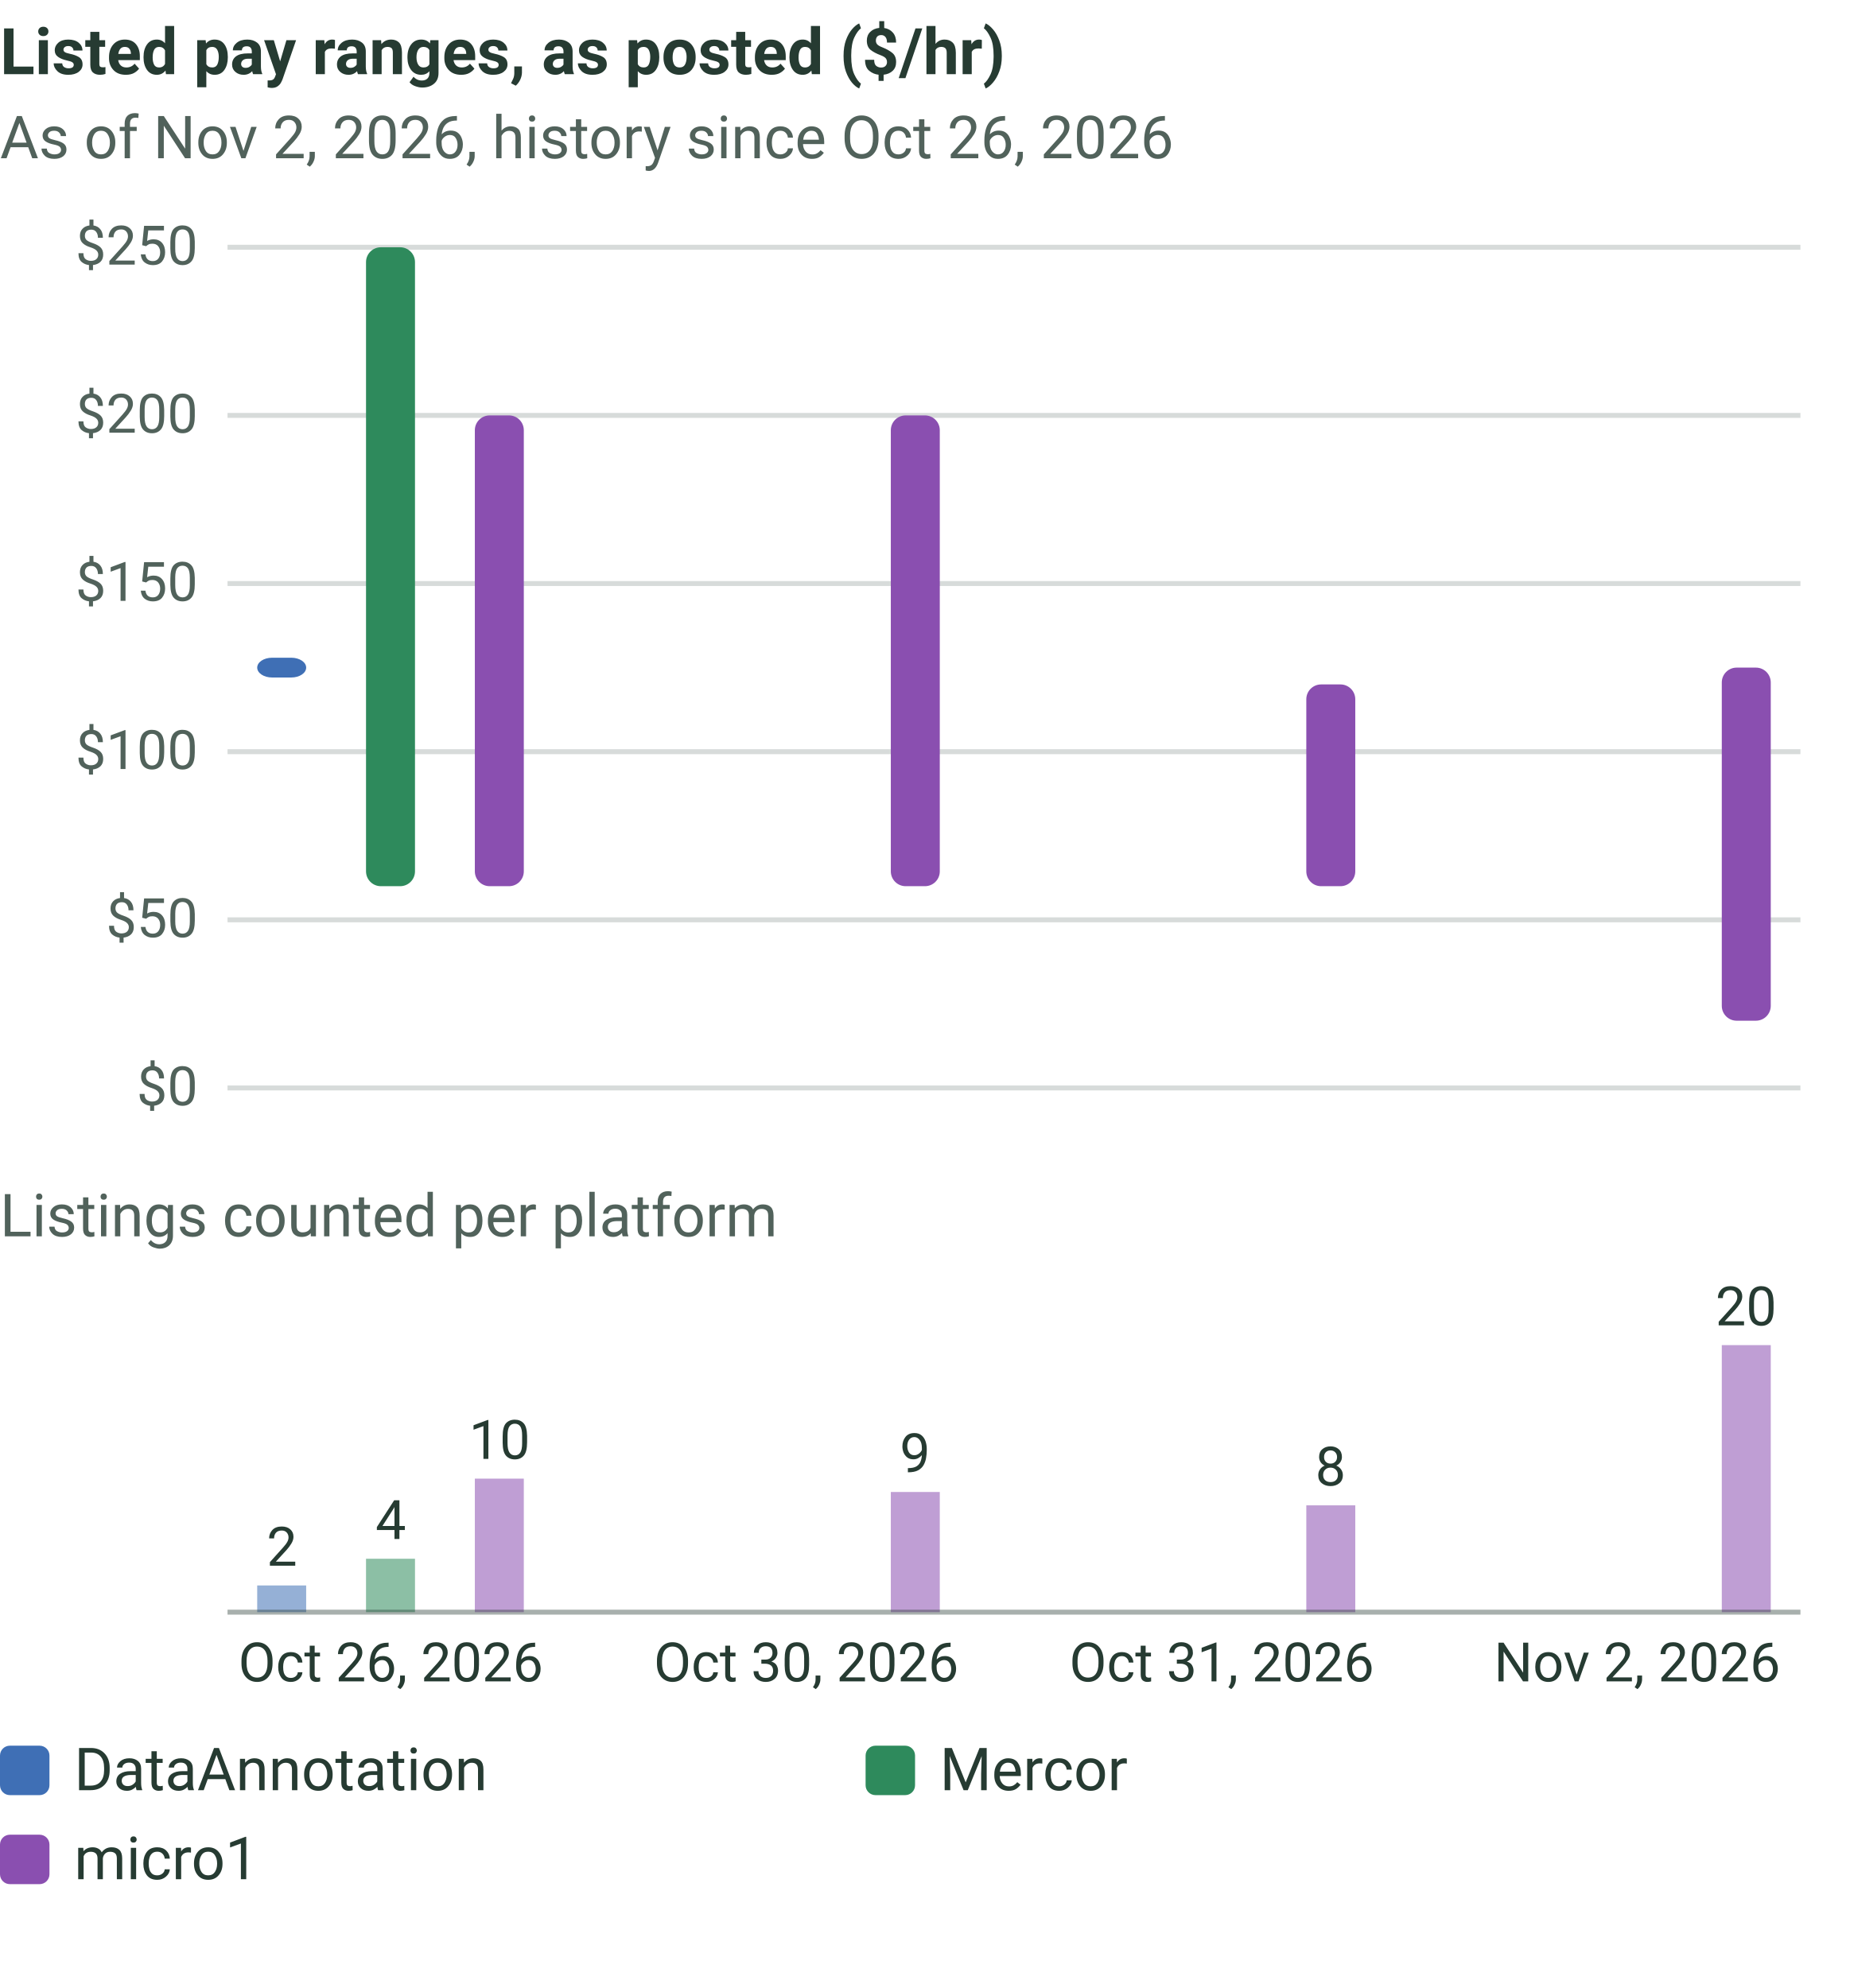
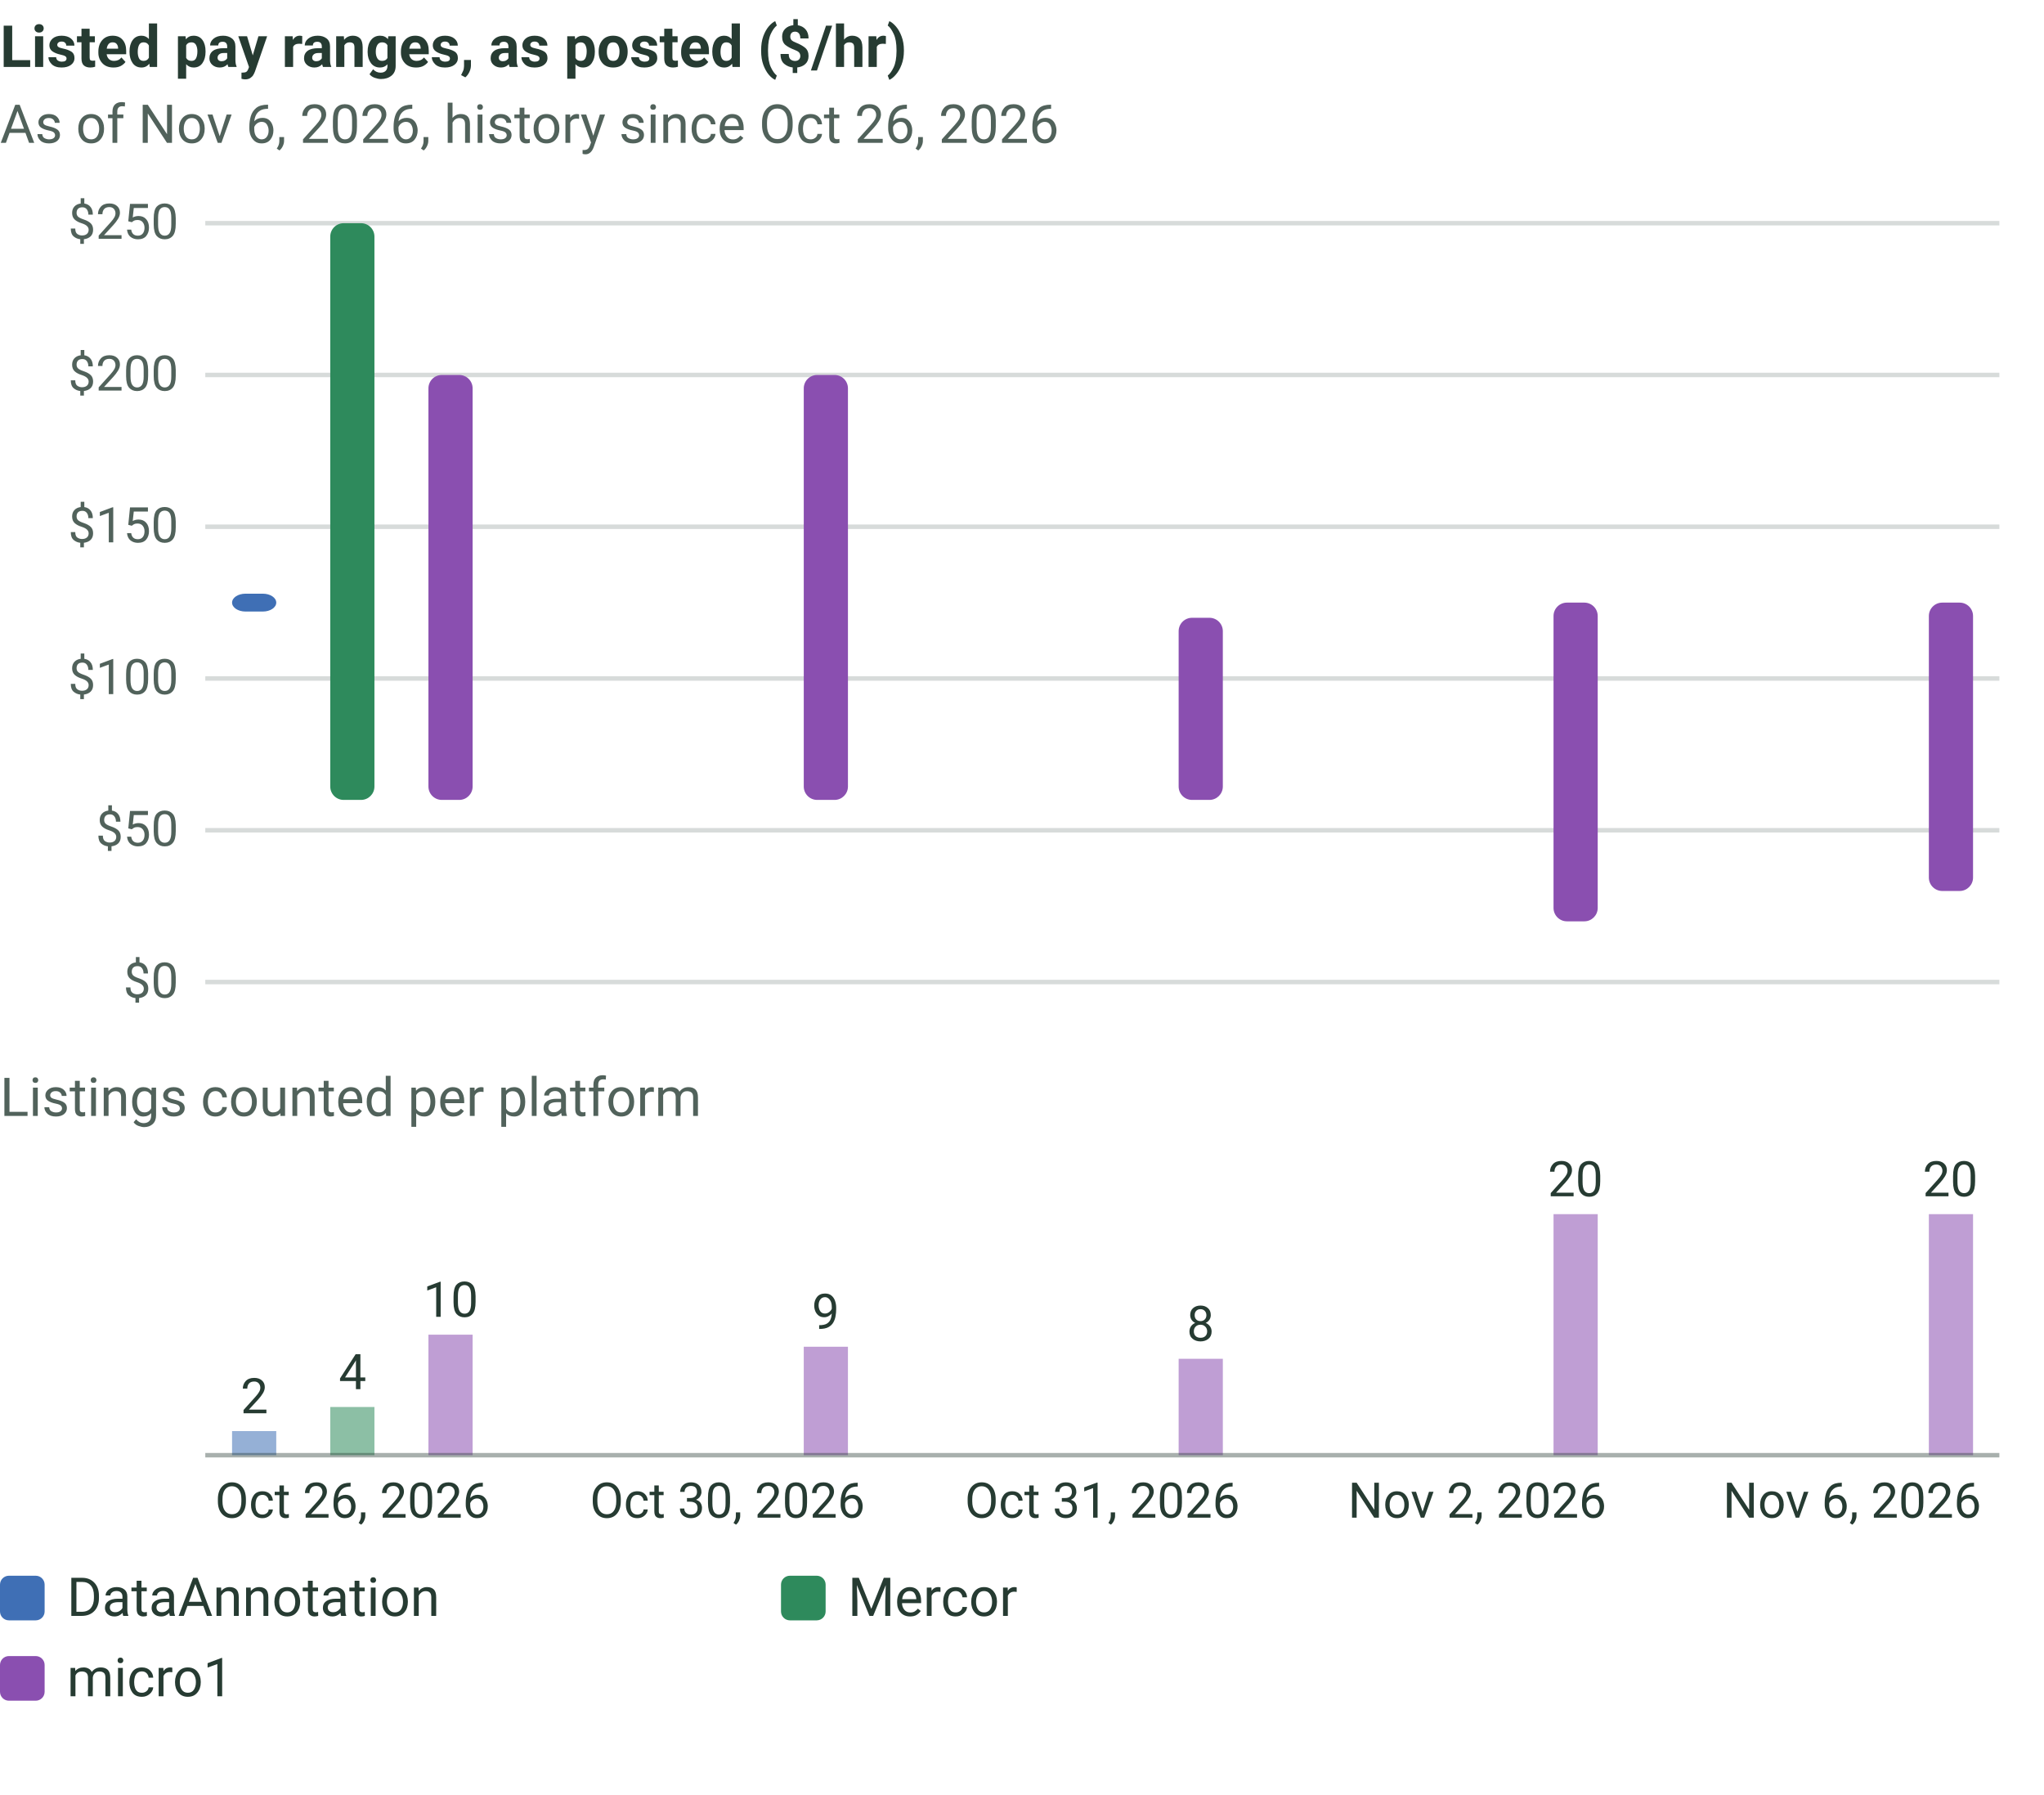
- <svg xmlns="http://www.w3.org/2000/svg" class="pt-chart-svg" viewBox="0 0 374 402" width="100%" role="img" aria-labelledby="ptc-medicine-and-health-title ptc-medicine-and-health-desc" preserveAspectRatio="xMinYMin meet" font-family="system-ui, -apple-system, Segoe UI, Roboto, sans-serif" font-size="12" style="max-width:374px;height:auto;color:#263b32;background:#fffdf6">
+ <svg xmlns="http://www.w3.org/2000/svg" class="pt-chart-svg" viewBox="0 0 458 402" width="100%" role="img" aria-labelledby="ptc-medicine-and-health-title ptc-medicine-and-health-desc" preserveAspectRatio="xMinYMin meet" font-family="system-ui, -apple-system, Segoe UI, Roboto, sans-serif" font-size="12" style="max-width:458px;height:auto;color:#263b32;background:#fffdf6">
  <text x="0" y="15" font-weight="700" font-size="13" fill="currentColor">Listed pay ranges, as posted ($/hr)</text>
-   <text x="0" y="32" font-size="12" fill="currentColor" opacity=".8">As of Nov 2, 2026, history since Oct 26, 2026</text>
-   <line x1="46" x2="364" y1="220.0" y2="220.0" stroke="currentColor" stroke-opacity=".18" />
+   <text x="0" y="32" font-size="12" fill="currentColor" opacity=".8">As of Nov 6, 2026, history since Oct 26, 2026</text>
+   <line x1="46" x2="448" y1="220.0" y2="220.0" stroke="currentColor" stroke-opacity=".18" />
  <text x="40" y="223.5" text-anchor="end" font-size="11" fill="currentColor" opacity=".8">$0</text>
-   <line x1="46" x2="364" y1="186.0" y2="186.0" stroke="currentColor" stroke-opacity=".18" />
+   <line x1="46" x2="448" y1="186.0" y2="186.0" stroke="currentColor" stroke-opacity=".18" />
  <text x="40" y="189.5" text-anchor="end" font-size="11" fill="currentColor" opacity=".8">$50</text>
-   <line x1="46" x2="364" y1="152.0" y2="152.0" stroke="currentColor" stroke-opacity=".18" />
+   <line x1="46" x2="448" y1="152.0" y2="152.0" stroke="currentColor" stroke-opacity=".18" />
  <text x="40" y="155.5" text-anchor="end" font-size="11" fill="currentColor" opacity=".8">$100</text>
-   <line x1="46" x2="364" y1="118.0" y2="118.0" stroke="currentColor" stroke-opacity=".18" />
+   <line x1="46" x2="448" y1="118.0" y2="118.0" stroke="currentColor" stroke-opacity=".18" />
  <text x="40" y="121.5" text-anchor="end" font-size="11" fill="currentColor" opacity=".8">$150</text>
-   <line x1="46" x2="364" y1="84.0" y2="84.0" stroke="currentColor" stroke-opacity=".18" />
+   <line x1="46" x2="448" y1="84.0" y2="84.0" stroke="currentColor" stroke-opacity=".18" />
  <text x="40" y="87.5" text-anchor="end" font-size="11" fill="currentColor" opacity=".8">$200</text>
-   <line x1="46" x2="364" y1="50.0" y2="50.0" stroke="currentColor" stroke-opacity=".18" />
+   <line x1="46" x2="448" y1="50.0" y2="50.0" stroke="currentColor" stroke-opacity=".18" />
  <text x="40" y="53.5" text-anchor="end" font-size="11" fill="currentColor" opacity=".8">$250</text>
  <rect x="52.0" y="133.0" width="9.9" height="4.0" rx="3" fill="#3f6fb5" />
  <rect x="52.0" y="320.6" width="9.9" height="5.4" fill="#3f6fb5" fill-opacity=".55" />
  <text x="57.0" y="316.6" text-anchor="middle" font-size="11" fill="currentColor">2</text>
  <rect x="74.0" y="50.0" width="9.9" height="129.2" rx="3" fill="#2e8a5c" />
  <rect x="74.0" y="315.2" width="9.9" height="10.8" fill="#2e8a5c" fill-opacity=".55" />
  <text x="79.0" y="311.2" text-anchor="middle" font-size="11" fill="currentColor">4</text>
  <rect x="96.0" y="84.0" width="9.9" height="95.2" rx="3" fill="#8a4fb0" />
  <rect x="96.0" y="299.0" width="9.9" height="27.0" fill="#8a4fb0" fill-opacity=".55" />
  <text x="101.0" y="295.0" text-anchor="middle" font-size="11" fill="currentColor">10</text>
  <text x="79.0" y="340" text-anchor="middle" font-size="11" fill="currentColor">Oct 26, 2026</text>
  <rect x="180.1" y="84.0" width="9.9" height="95.2" rx="3" fill="#8a4fb0" />
  <rect x="180.1" y="301.7" width="9.9" height="24.3" fill="#8a4fb0" fill-opacity=".55" />
  <text x="185.0" y="297.7" text-anchor="middle" font-size="11" fill="currentColor">9</text>
  <text x="163.0" y="340" text-anchor="middle" font-size="11" fill="currentColor">Oct 30, 2026</text>
  <rect x="264.1" y="138.4" width="9.9" height="40.8" rx="3" fill="#8a4fb0" />
  <rect x="264.1" y="304.4" width="9.9" height="21.6" fill="#8a4fb0" fill-opacity=".55" />
  <text x="269.0" y="300.4" text-anchor="middle" font-size="11" fill="currentColor">8</text>
  <text x="247.0" y="340" text-anchor="middle" font-size="11" fill="currentColor">Oct 31, 2026</text>
  <rect x="348.1" y="135.0" width="9.9" height="71.4" rx="3" fill="#8a4fb0" />
  <rect x="348.1" y="272.0" width="9.9" height="54.0" fill="#8a4fb0" fill-opacity=".55" />
  <text x="353.0" y="268.0" text-anchor="middle" font-size="11" fill="currentColor">20</text>
  <text x="331.0" y="340" text-anchor="middle" font-size="11" fill="currentColor">Nov 2, 2026</text>
-   <line x1="46" x2="364" y1="326" y2="326" stroke="currentColor" stroke-opacity=".4" />
+   <rect x="432.2" y="135.0" width="9.9" height="64.6" rx="3" fill="#8a4fb0" />
+   <rect x="432.2" y="272.0" width="9.9" height="54.0" fill="#8a4fb0" fill-opacity=".55" />
+   <text x="437.0" y="268.0" text-anchor="middle" font-size="11" fill="currentColor">20</text>
+   <text x="415.0" y="340" text-anchor="middle" font-size="11" fill="currentColor">Nov 6, 2026</text>
+   <line x1="46" x2="448" y1="326" y2="326" stroke="currentColor" stroke-opacity=".4" />
  <text x="0" y="250" font-size="12" fill="currentColor" opacity=".8">Listings counted per platform</text>
  <rect x="0" y="353" width="10" height="10" rx="2" fill="#3f6fb5" />
  <text x="15" y="362" font-size="12" fill="currentColor">DataAnnotation</text>
  <rect x="175" y="353" width="10" height="10" rx="2" fill="#2e8a5c" />
  <text x="190" y="362" font-size="12" fill="currentColor">Mercor</text>
  <rect x="0" y="371" width="10" height="10" rx="2" fill="#8a4fb0" />
  <text x="15" y="380" font-size="12" fill="currentColor">micro1</text>
</svg>
